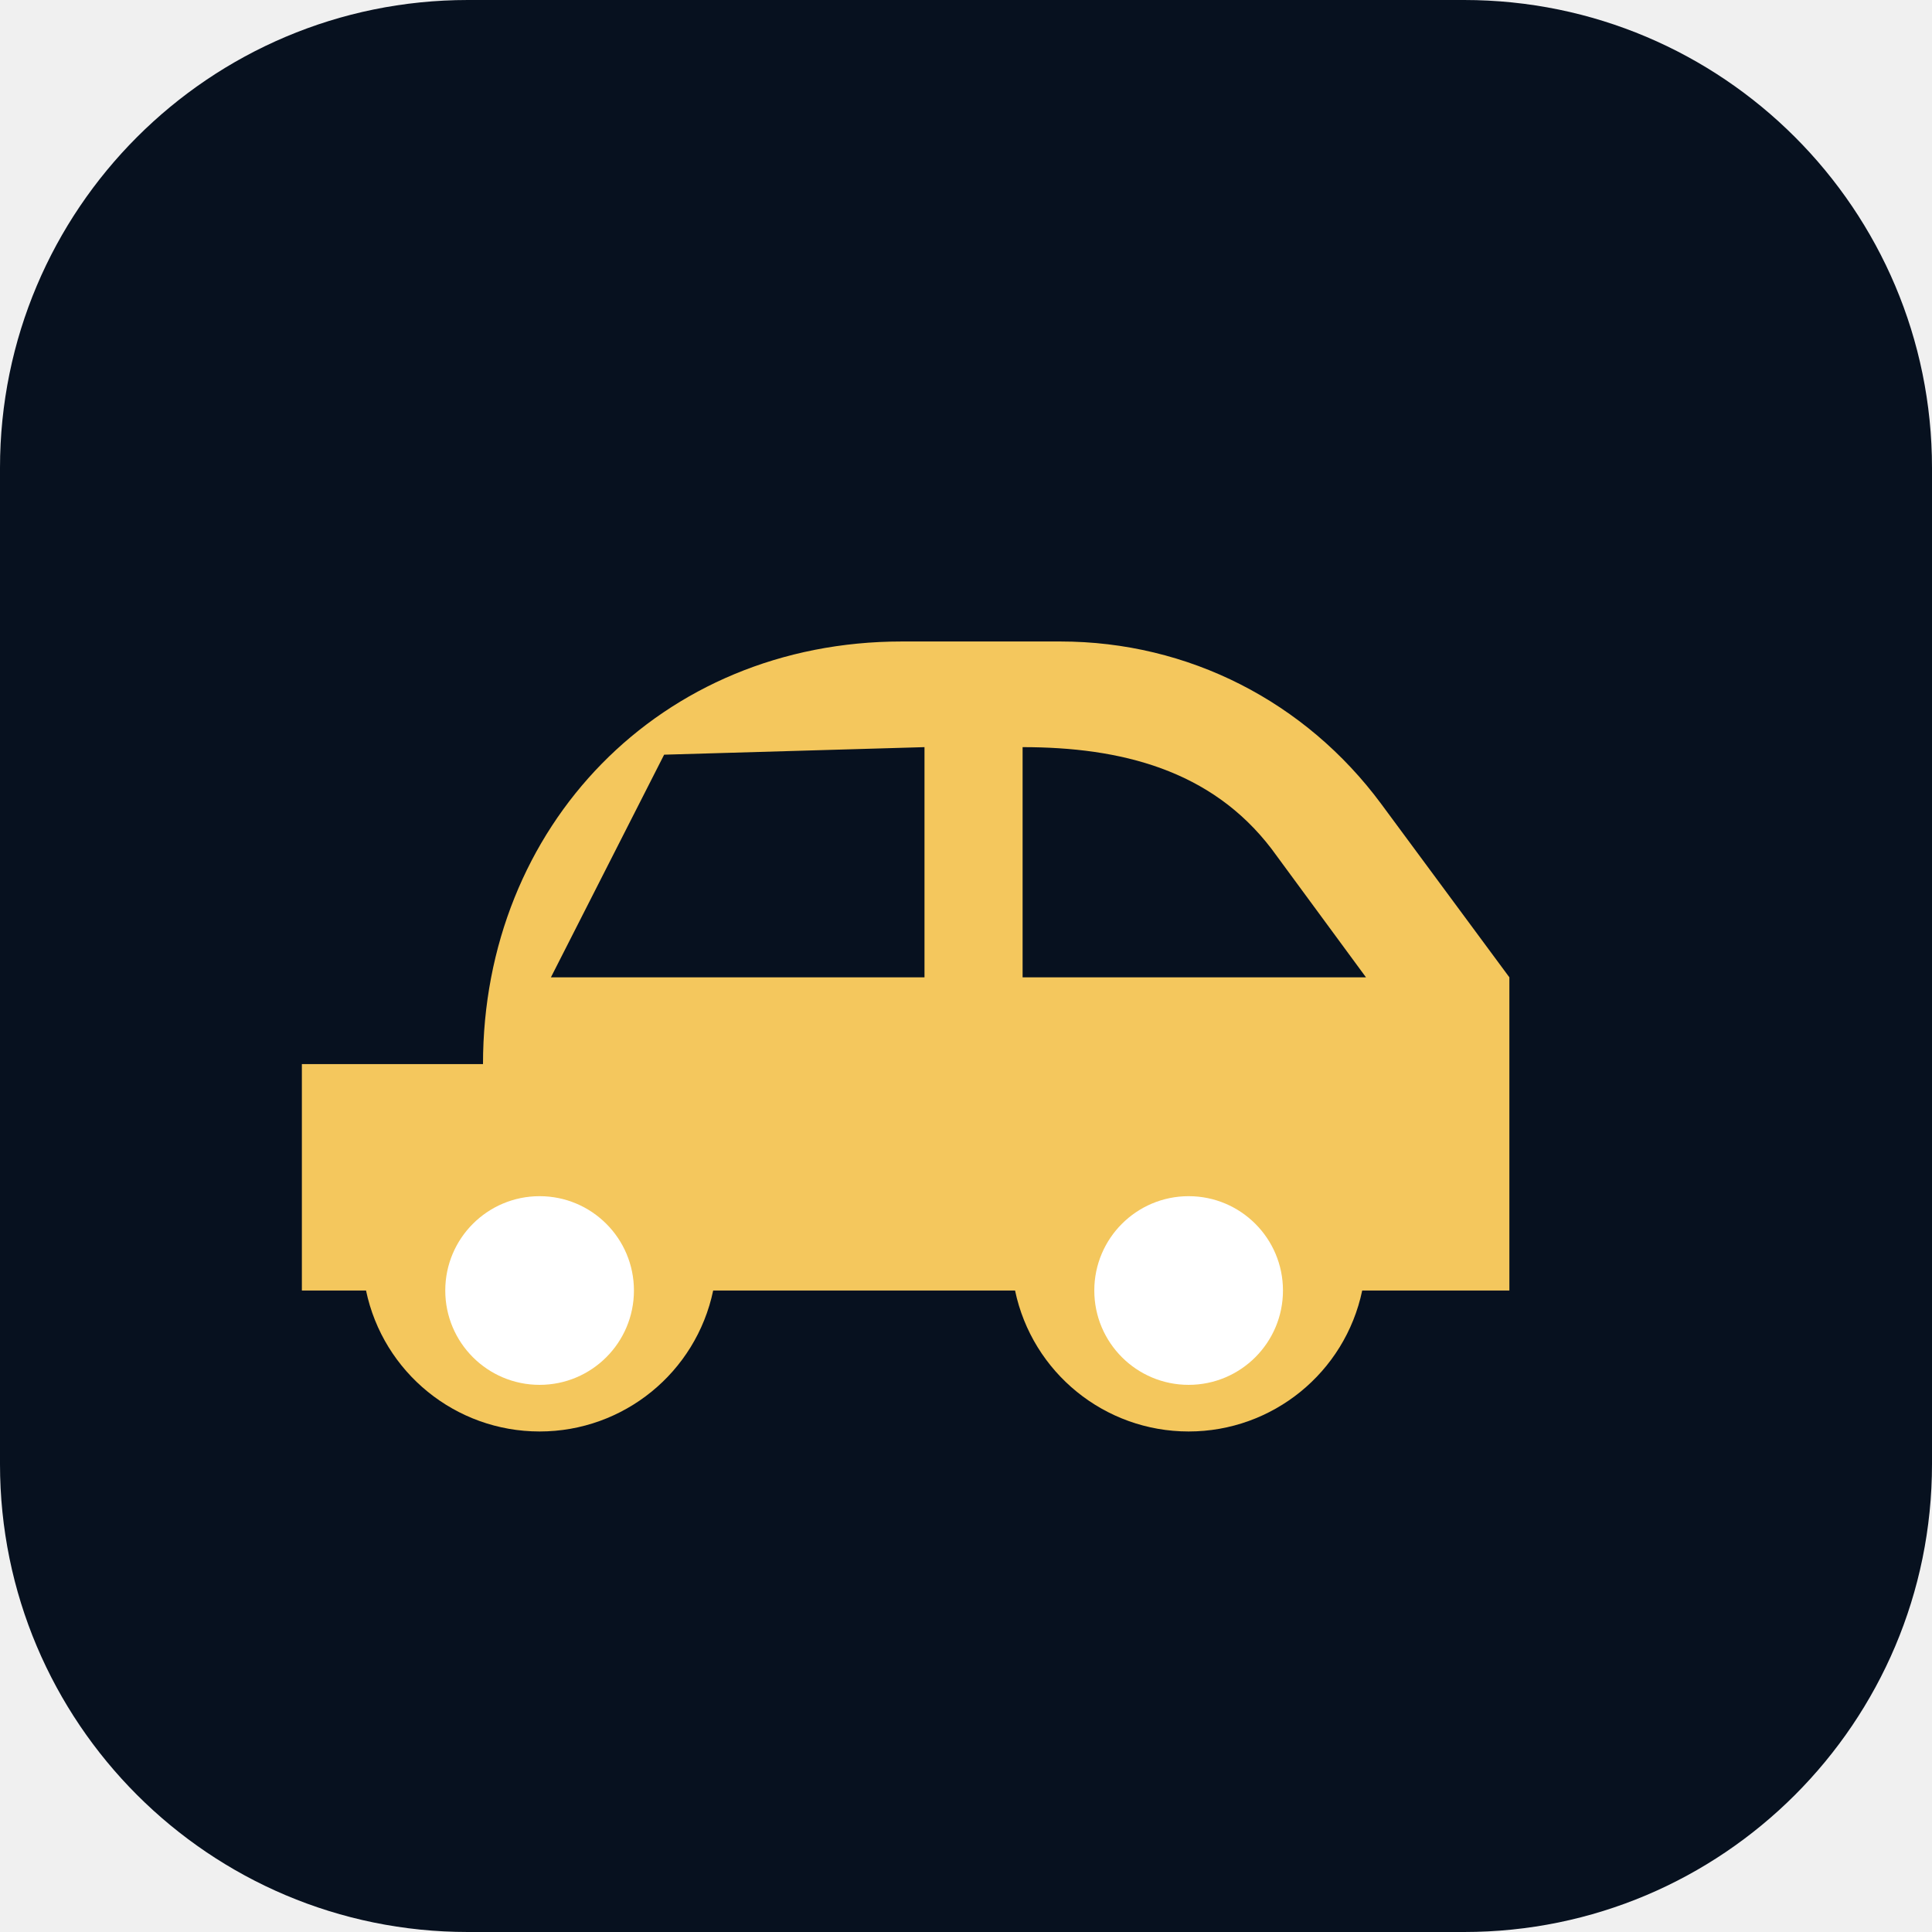
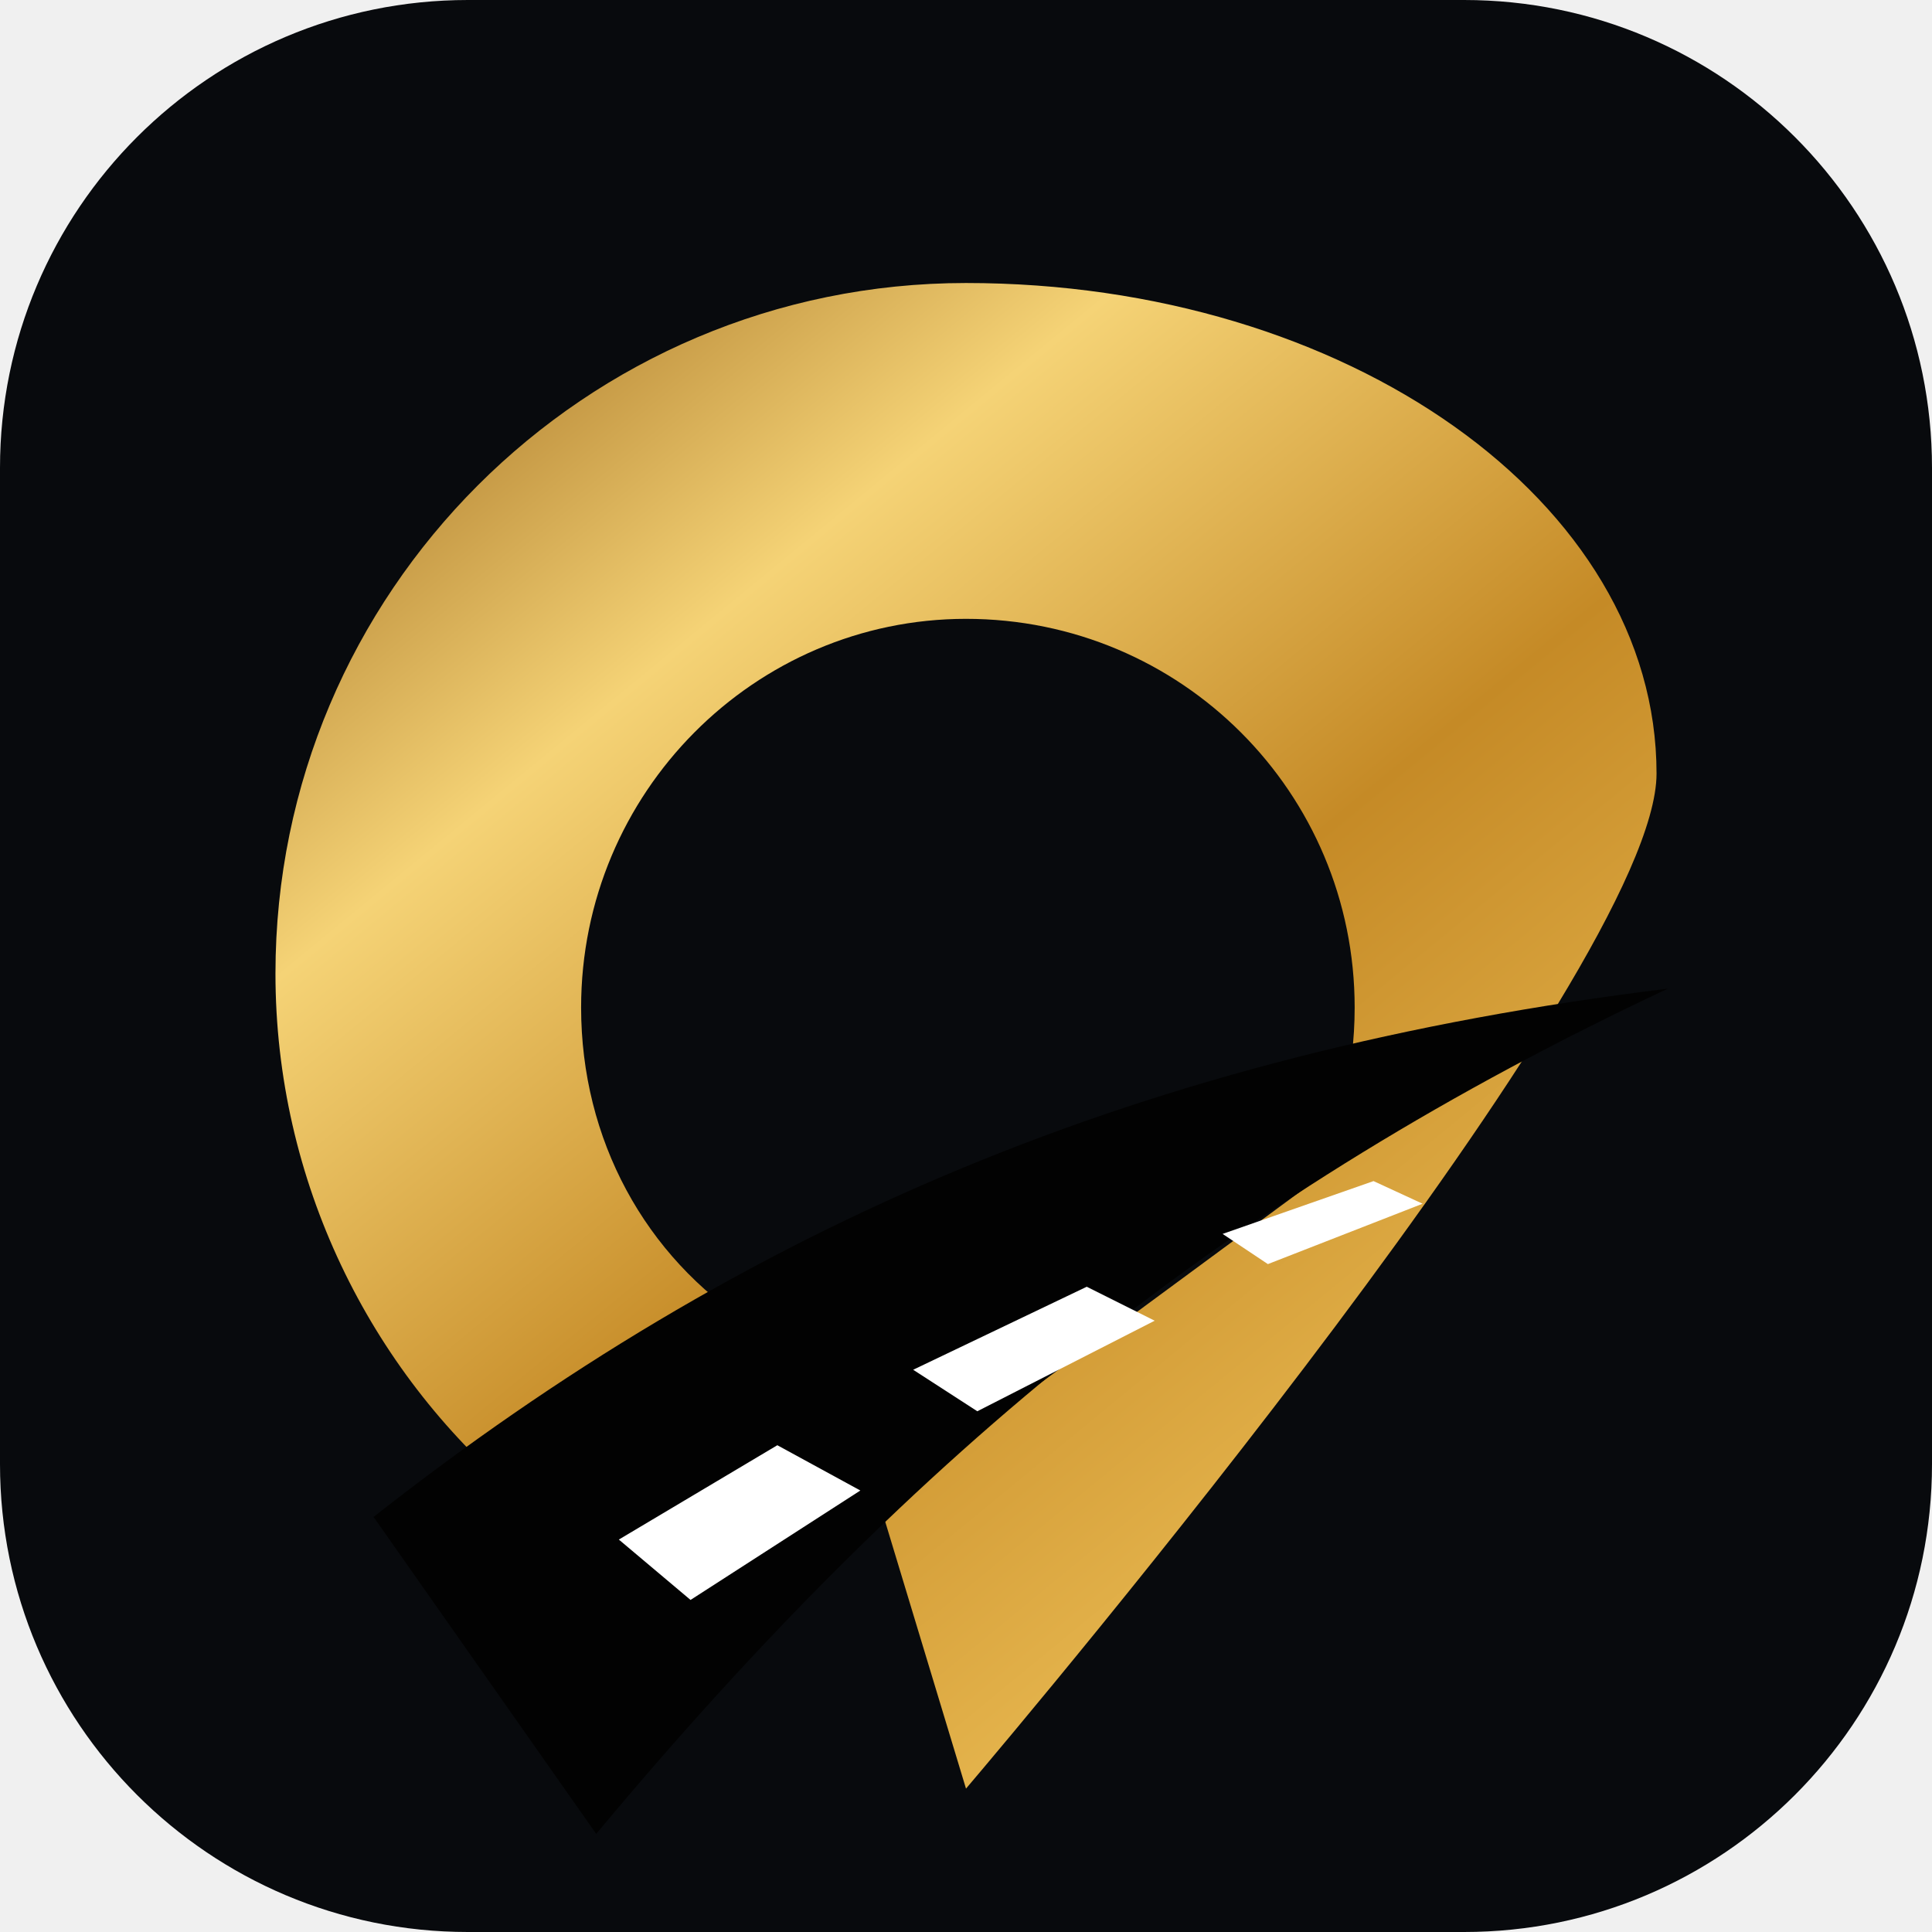
<svg xmlns="http://www.w3.org/2000/svg" viewBox="0 0 512 512">
-   <rect width="512" height="512" rx="124" fill="#07111f" />
-   <path d="M128 282c0-63 47-112 111-112h42c34 0 65 16 85 43l34 46v83h-39a47 47 0 0 1-92 0h-80a47 47 0 0 1-92 0H80v-60h48Z" fill="#f4c75d" />
-   <path d="m245 198-69 2-30 59h99v-61Zm26 0v61h91l-25-34c-16-21-40-27-66-27Z" fill="#07111f" />
-   <circle cx="143" cy="342" r="25" fill="#fff" />
-   <circle cx="315" cy="342" r="25" fill="#fff" />
+   <defs>
+     <linearGradient id="g" x1="96" y1="65" x2="404" y2="440" gradientUnits="userSpaceOnUse">
+       <stop stop-color="#9A6418" />
+       <stop offset=".28" stop-color="#F5D376" />
+       <stop offset=".58" stop-color="#C58A26" />
+       <stop offset="1" stop-color="#F3C75E" />
+     </linearGradient>
+   </defs>
+   <rect width="512" height="512" rx="124" fill="#080A0D" />
+   <path d="M256 75c-101 0-183 82-183 183 0 55 25 105 64 138l62-45c-28-18-45-49-45-84 0-57 46-103 102-103 57 0 103 46 103 103 0 17-4 33-12 47L233 398l23 76c17-20 183-217 183-269 0-72-82-130-183-130Z" fill="url(#g)" />
+   <path d="M99 402c98-77 204-123 343-140-115 54-199 122-284 224L99 402Z" fill="#020202" />
+   <path d="m164 408 42-25 22 12-45 29-19-16Zm78-45 46-22 18 9-47 24-17-11Zm82-36 40-14 13 6-41 16-12-8Z" fill="#fff" />
</svg>
